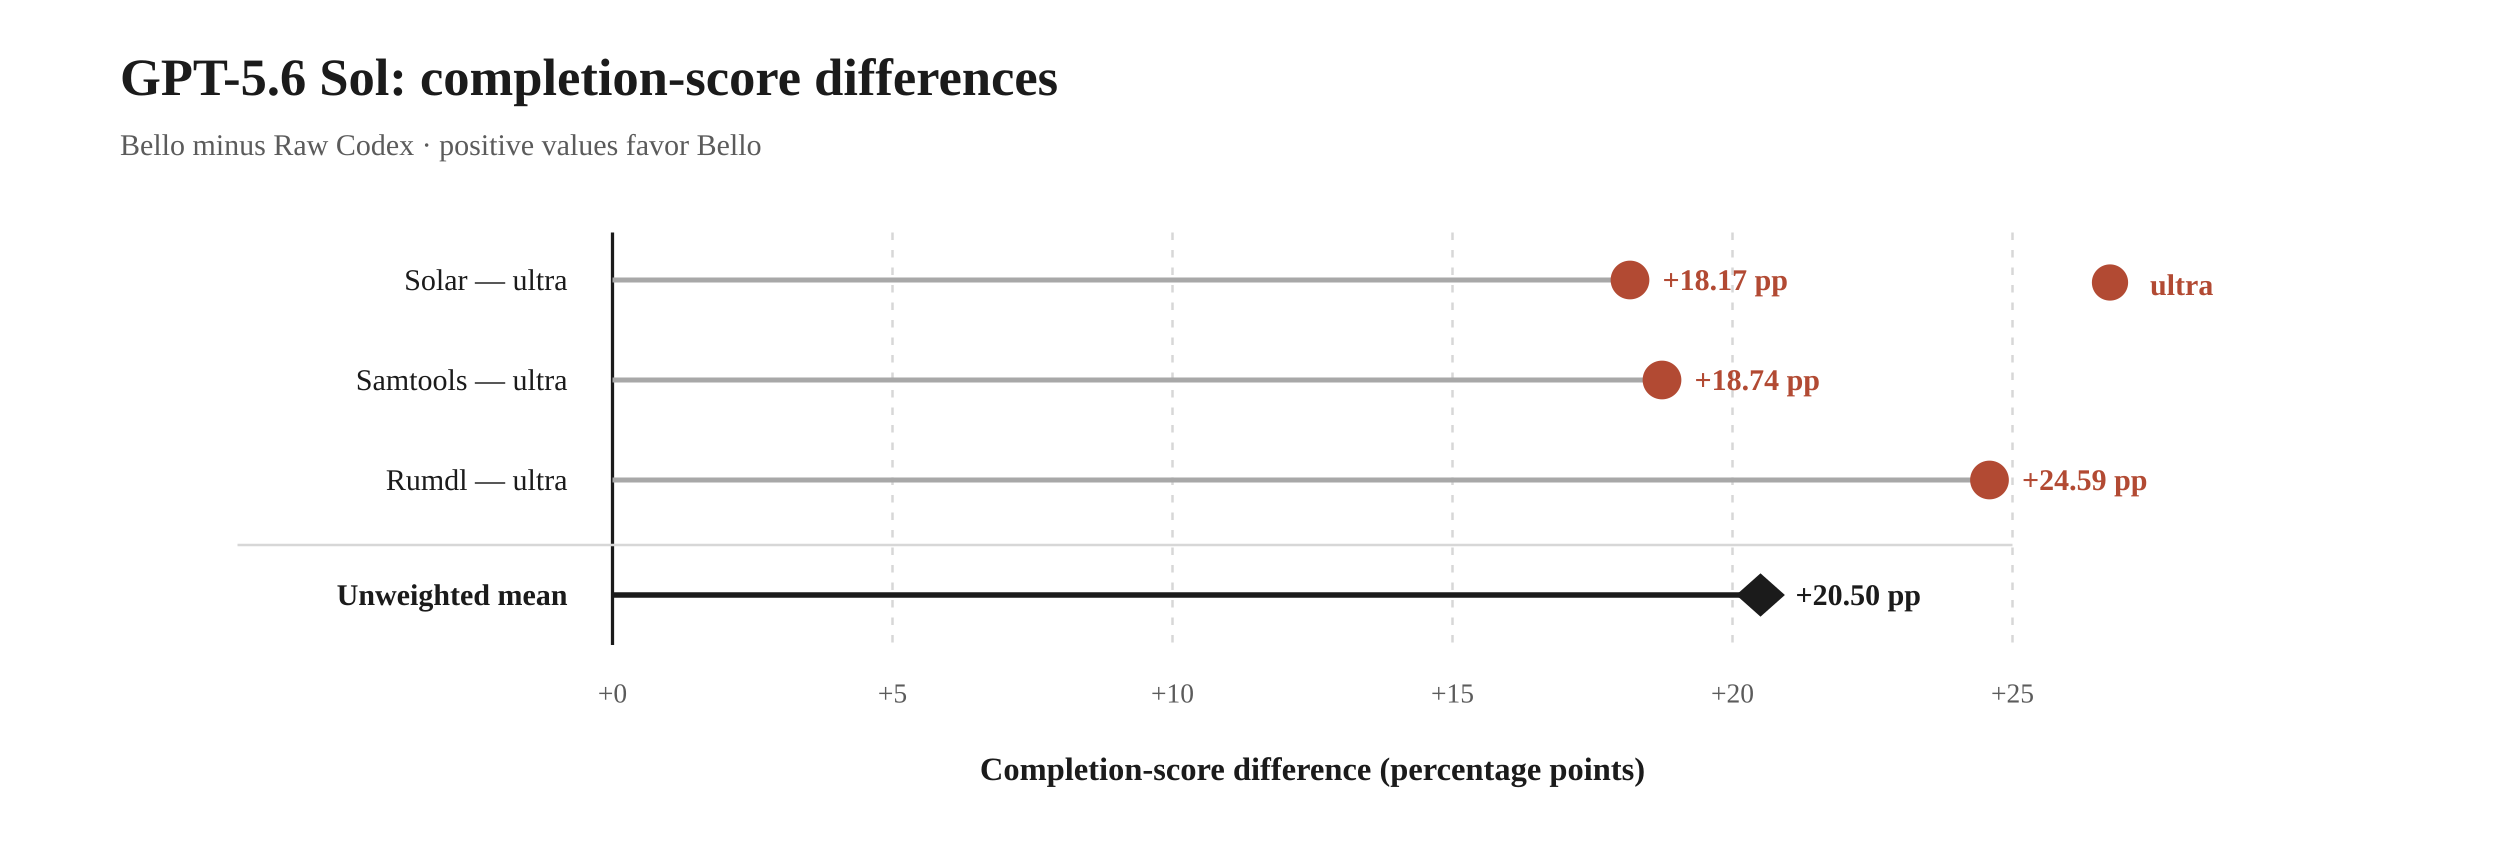
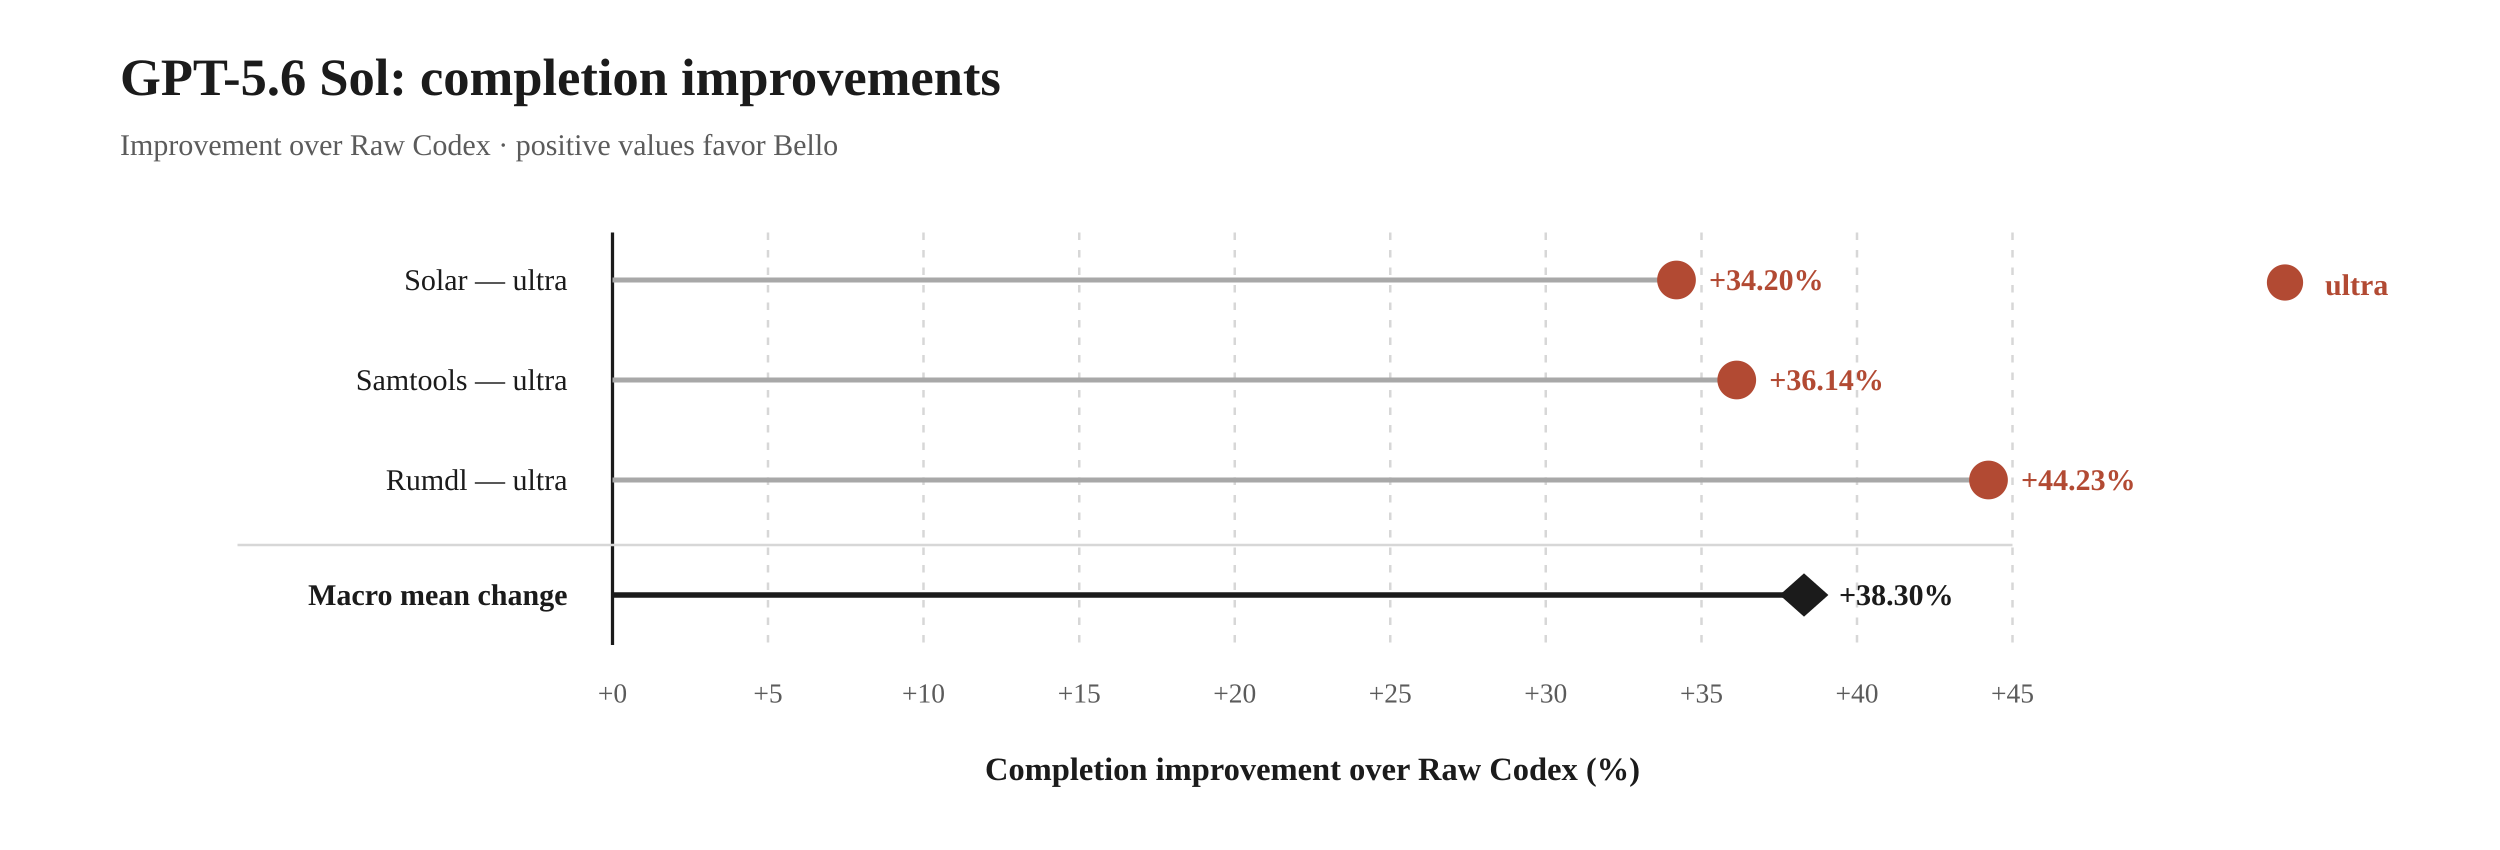
<svg xmlns="http://www.w3.org/2000/svg" width="1000" height="340" viewBox="0 0 1000 340" role="img" aria-labelledby="effect-gpt-5.6-sol-title effect-gpt-5.6-sol-desc">
  <rect width="1000" height="340" fill="#FFFFFF" />
-   <text x="48.0" y="38.0" font-family="Georgia, 'Times New Roman', serif" font-size="21" font-weight="bold" font-style="normal" text-anchor="start" fill="#1B1B1B">GPT-5.6 Sol: completion-score differences</text>
-   <text x="48.0" y="62.0" font-family="Georgia, 'Times New Roman', serif" font-size="12" font-weight="normal" font-style="normal" text-anchor="start" fill="#5B5B5B">Bello minus Raw Codex · positive values favor Bello</text>
+   <text x="48.0" y="38.0" font-family="Georgia, 'Times New Roman', serif" font-size="21" font-weight="bold" font-style="normal" text-anchor="start" fill="#1B1B1B">GPT-5.6 Sol: completion improvements</text>
+   <text x="48.0" y="62.0" font-family="Georgia, 'Times New Roman', serif" font-size="12" font-weight="normal" font-style="normal" text-anchor="start" fill="#5B5B5B">Improvement over Raw Codex · positive values favor Bello</text>
  <line x1="245.0" y1="93.0" x2="245.0" y2="258.0" stroke="#1B1B1B" stroke-width="1.3" />
  <text x="245.0" y="281.0" font-family="Georgia, 'Times New Roman', serif" font-size="11" font-weight="normal" font-style="normal" text-anchor="middle" fill="#5B5B5B">+0</text>
-   <line x1="357.0" y1="93.0" x2="357.0" y2="258.0" stroke="#D7D7D7" stroke-width="1" stroke-dasharray="3 4" />
-   <text x="357.0" y="281.0" font-family="Georgia, 'Times New Roman', serif" font-size="11" font-weight="normal" font-style="normal" text-anchor="middle" fill="#5B5B5B">+5</text>
-   <line x1="469.0" y1="93.0" x2="469.0" y2="258.0" stroke="#D7D7D7" stroke-width="1" stroke-dasharray="3 4" />
-   <text x="469.0" y="281.0" font-family="Georgia, 'Times New Roman', serif" font-size="11" font-weight="normal" font-style="normal" text-anchor="middle" fill="#5B5B5B">+10</text>
-   <line x1="581.0" y1="93.0" x2="581.0" y2="258.0" stroke="#D7D7D7" stroke-width="1" stroke-dasharray="3 4" />
-   <text x="581.0" y="281.0" font-family="Georgia, 'Times New Roman', serif" font-size="11" font-weight="normal" font-style="normal" text-anchor="middle" fill="#5B5B5B">+15</text>
-   <line x1="693.0" y1="93.0" x2="693.0" y2="258.0" stroke="#D7D7D7" stroke-width="1" stroke-dasharray="3 4" />
-   <text x="693.0" y="281.0" font-family="Georgia, 'Times New Roman', serif" font-size="11" font-weight="normal" font-style="normal" text-anchor="middle" fill="#5B5B5B">+20</text>
+   <line x1="307.2" y1="93.0" x2="307.2" y2="258.0" stroke="#D7D7D7" stroke-width="1" stroke-dasharray="3 4" />
+   <text x="307.2" y="281.0" font-family="Georgia, 'Times New Roman', serif" font-size="11" font-weight="normal" font-style="normal" text-anchor="middle" fill="#5B5B5B">+5</text>
+   <line x1="369.4" y1="93.0" x2="369.4" y2="258.0" stroke="#D7D7D7" stroke-width="1" stroke-dasharray="3 4" />
+   <text x="369.4" y="281.0" font-family="Georgia, 'Times New Roman', serif" font-size="11" font-weight="normal" font-style="normal" text-anchor="middle" fill="#5B5B5B">+10</text>
+   <line x1="431.7" y1="93.0" x2="431.7" y2="258.0" stroke="#D7D7D7" stroke-width="1" stroke-dasharray="3 4" />
+   <text x="431.7" y="281.0" font-family="Georgia, 'Times New Roman', serif" font-size="11" font-weight="normal" font-style="normal" text-anchor="middle" fill="#5B5B5B">+15</text>
+   <line x1="493.9" y1="93.0" x2="493.9" y2="258.0" stroke="#D7D7D7" stroke-width="1" stroke-dasharray="3 4" />
+   <text x="493.9" y="281.0" font-family="Georgia, 'Times New Roman', serif" font-size="11" font-weight="normal" font-style="normal" text-anchor="middle" fill="#5B5B5B">+20</text>
+   <line x1="556.1" y1="93.0" x2="556.1" y2="258.0" stroke="#D7D7D7" stroke-width="1" stroke-dasharray="3 4" />
+   <text x="556.1" y="281.0" font-family="Georgia, 'Times New Roman', serif" font-size="11" font-weight="normal" font-style="normal" text-anchor="middle" fill="#5B5B5B">+25</text>
+   <line x1="618.3" y1="93.0" x2="618.3" y2="258.0" stroke="#D7D7D7" stroke-width="1" stroke-dasharray="3 4" />
+   <text x="618.3" y="281.0" font-family="Georgia, 'Times New Roman', serif" font-size="11" font-weight="normal" font-style="normal" text-anchor="middle" fill="#5B5B5B">+30</text>
+   <line x1="680.6" y1="93.0" x2="680.6" y2="258.0" stroke="#D7D7D7" stroke-width="1" stroke-dasharray="3 4" />
+   <text x="680.6" y="281.0" font-family="Georgia, 'Times New Roman', serif" font-size="11" font-weight="normal" font-style="normal" text-anchor="middle" fill="#5B5B5B">+35</text>
+   <line x1="742.8" y1="93.0" x2="742.8" y2="258.0" stroke="#D7D7D7" stroke-width="1" stroke-dasharray="3 4" />
+   <text x="742.8" y="281.0" font-family="Georgia, 'Times New Roman', serif" font-size="11" font-weight="normal" font-style="normal" text-anchor="middle" fill="#5B5B5B">+40</text>
  <line x1="805.0" y1="93.0" x2="805.0" y2="258.0" stroke="#D7D7D7" stroke-width="1" stroke-dasharray="3 4" />
-   <text x="805.0" y="281.0" font-family="Georgia, 'Times New Roman', serif" font-size="11" font-weight="normal" font-style="normal" text-anchor="middle" fill="#5B5B5B">+25</text>
+   <text x="805.0" y="281.0" font-family="Georgia, 'Times New Roman', serif" font-size="11" font-weight="normal" font-style="normal" text-anchor="middle" fill="#5B5B5B">+45</text>
  <text x="227.0" y="116.0" font-family="Georgia, 'Times New Roman', serif" font-size="12" font-weight="normal" font-style="normal" text-anchor="end" fill="#1B1B1B">Solar — ultra</text>
-   <line x1="245.0" y1="112.0" x2="652.0" y2="112.0" stroke="#A8A8A8" stroke-width="2" />
-   <circle cx="652.0" cy="112.0" r="7" fill="#B24A33" stroke="#B24A33" stroke-width="1.5" />
-   <text x="665.0" y="116.0" font-family="Georgia, 'Times New Roman', serif" font-size="12" font-weight="bold" font-style="normal" text-anchor="start" fill="#B24A33">+18.17 pp</text>
+   <line x1="245.0" y1="112.0" x2="670.6" y2="112.0" stroke="#A8A8A8" stroke-width="2" />
+   <circle cx="670.6" cy="112.0" r="7" fill="#B24A33" stroke="#B24A33" stroke-width="1.5" />
+   <text x="683.6" y="116.0" font-family="Georgia, 'Times New Roman', serif" font-size="12" font-weight="bold" font-style="normal" text-anchor="start" fill="#B24A33">+34.20%</text>
  <text x="227.0" y="156.0" font-family="Georgia, 'Times New Roman', serif" font-size="12" font-weight="normal" font-style="normal" text-anchor="end" fill="#1B1B1B">Samtools — ultra</text>
-   <line x1="245.0" y1="152.0" x2="664.8" y2="152.0" stroke="#A8A8A8" stroke-width="2" />
-   <circle cx="664.8" cy="152.0" r="7" fill="#B24A33" stroke="#B24A33" stroke-width="1.5" />
-   <text x="677.8" y="156.0" font-family="Georgia, 'Times New Roman', serif" font-size="12" font-weight="bold" font-style="normal" text-anchor="start" fill="#B24A33">+18.74 pp</text>
+   <line x1="245.0" y1="152.0" x2="694.7" y2="152.0" stroke="#A8A8A8" stroke-width="2" />
+   <circle cx="694.7" cy="152.0" r="7" fill="#B24A33" stroke="#B24A33" stroke-width="1.5" />
+   <text x="707.7" y="156.0" font-family="Georgia, 'Times New Roman', serif" font-size="12" font-weight="bold" font-style="normal" text-anchor="start" fill="#B24A33">+36.14%</text>
  <text x="227.0" y="196.0" font-family="Georgia, 'Times New Roman', serif" font-size="12" font-weight="normal" font-style="normal" text-anchor="end" fill="#1B1B1B">Rumdl — ultra</text>
-   <line x1="245.0" y1="192.0" x2="795.8" y2="192.0" stroke="#A8A8A8" stroke-width="2" />
-   <circle cx="795.8" cy="192.0" r="7" fill="#B24A33" stroke="#B24A33" stroke-width="1.5" />
-   <text x="808.8" y="196.0" font-family="Georgia, 'Times New Roman', serif" font-size="12" font-weight="bold" font-style="normal" text-anchor="start" fill="#B24A33">+24.59 pp</text>
+   <line x1="245.0" y1="192.0" x2="795.4" y2="192.0" stroke="#A8A8A8" stroke-width="2" />
+   <circle cx="795.4" cy="192.0" r="7" fill="#B24A33" stroke="#B24A33" stroke-width="1.5" />
+   <text x="808.4" y="196.0" font-family="Georgia, 'Times New Roman', serif" font-size="12" font-weight="bold" font-style="normal" text-anchor="start" fill="#B24A33">+44.23%</text>
  <line x1="95.0" y1="218.0" x2="805.0" y2="218.0" stroke="#D7D7D7" stroke-width="1" />
-   <text x="227.0" y="242.0" font-family="Georgia, 'Times New Roman', serif" font-size="12" font-weight="bold" font-style="normal" text-anchor="end" fill="#1B1B1B">Unweighted mean</text>
-   <line x1="245.0" y1="238.0" x2="704.2" y2="238.0" stroke="#1B1B1B" stroke-width="2.2" />
-   <polygon points="704.2,230.0 713.2,238.0 704.2,246.0 695.2,238.0" fill="#1B1B1B" stroke="#1B1B1B" />
-   <text x="718.2" y="242.0" font-family="Georgia, 'Times New Roman', serif" font-size="12" font-weight="bold" font-style="normal" text-anchor="start" fill="#1B1B1B">+20.50 pp</text>
-   <text x="525.0" y="312.0" font-family="Georgia, 'Times New Roman', serif" font-size="13" font-weight="bold" font-style="normal" text-anchor="middle" fill="#1B1B1B">Completion-score difference (percentage points)</text>
-   <circle cx="844" cy="113" r="6.5" fill="#B24A33" stroke="#B24A33" stroke-width="1.5" />
-   <text x="860.0" y="118.0" font-family="Georgia, 'Times New Roman', serif" font-size="12" font-weight="bold" font-style="normal" text-anchor="start" fill="#B24A33">ultra</text>
+   <text x="227.0" y="242.0" font-family="Georgia, 'Times New Roman', serif" font-size="12" font-weight="bold" font-style="normal" text-anchor="end" fill="#1B1B1B">Macro mean change</text>
+   <line x1="245.0" y1="238.0" x2="721.6" y2="238.0" stroke="#1B1B1B" stroke-width="2.2" />
+   <polygon points="721.6,230.0 730.6,238.0 721.6,246.0 712.6,238.0" fill="#1B1B1B" stroke="#1B1B1B" />
+   <text x="735.6" y="242.0" font-family="Georgia, 'Times New Roman', serif" font-size="12" font-weight="bold" font-style="normal" text-anchor="start" fill="#1B1B1B">+38.30%</text>
+   <text x="525.0" y="312.0" font-family="Georgia, 'Times New Roman', serif" font-size="13" font-weight="bold" font-style="normal" text-anchor="middle" fill="#1B1B1B">Completion improvement over Raw Codex (%)</text>
+   <circle cx="914" cy="113" r="6.5" fill="#B24A33" stroke="#B24A33" stroke-width="1.5" />
+   <text x="930.0" y="118.0" font-family="Georgia, 'Times New Roman', serif" font-size="12" font-weight="bold" font-style="normal" text-anchor="start" fill="#B24A33">ultra</text>
</svg>
